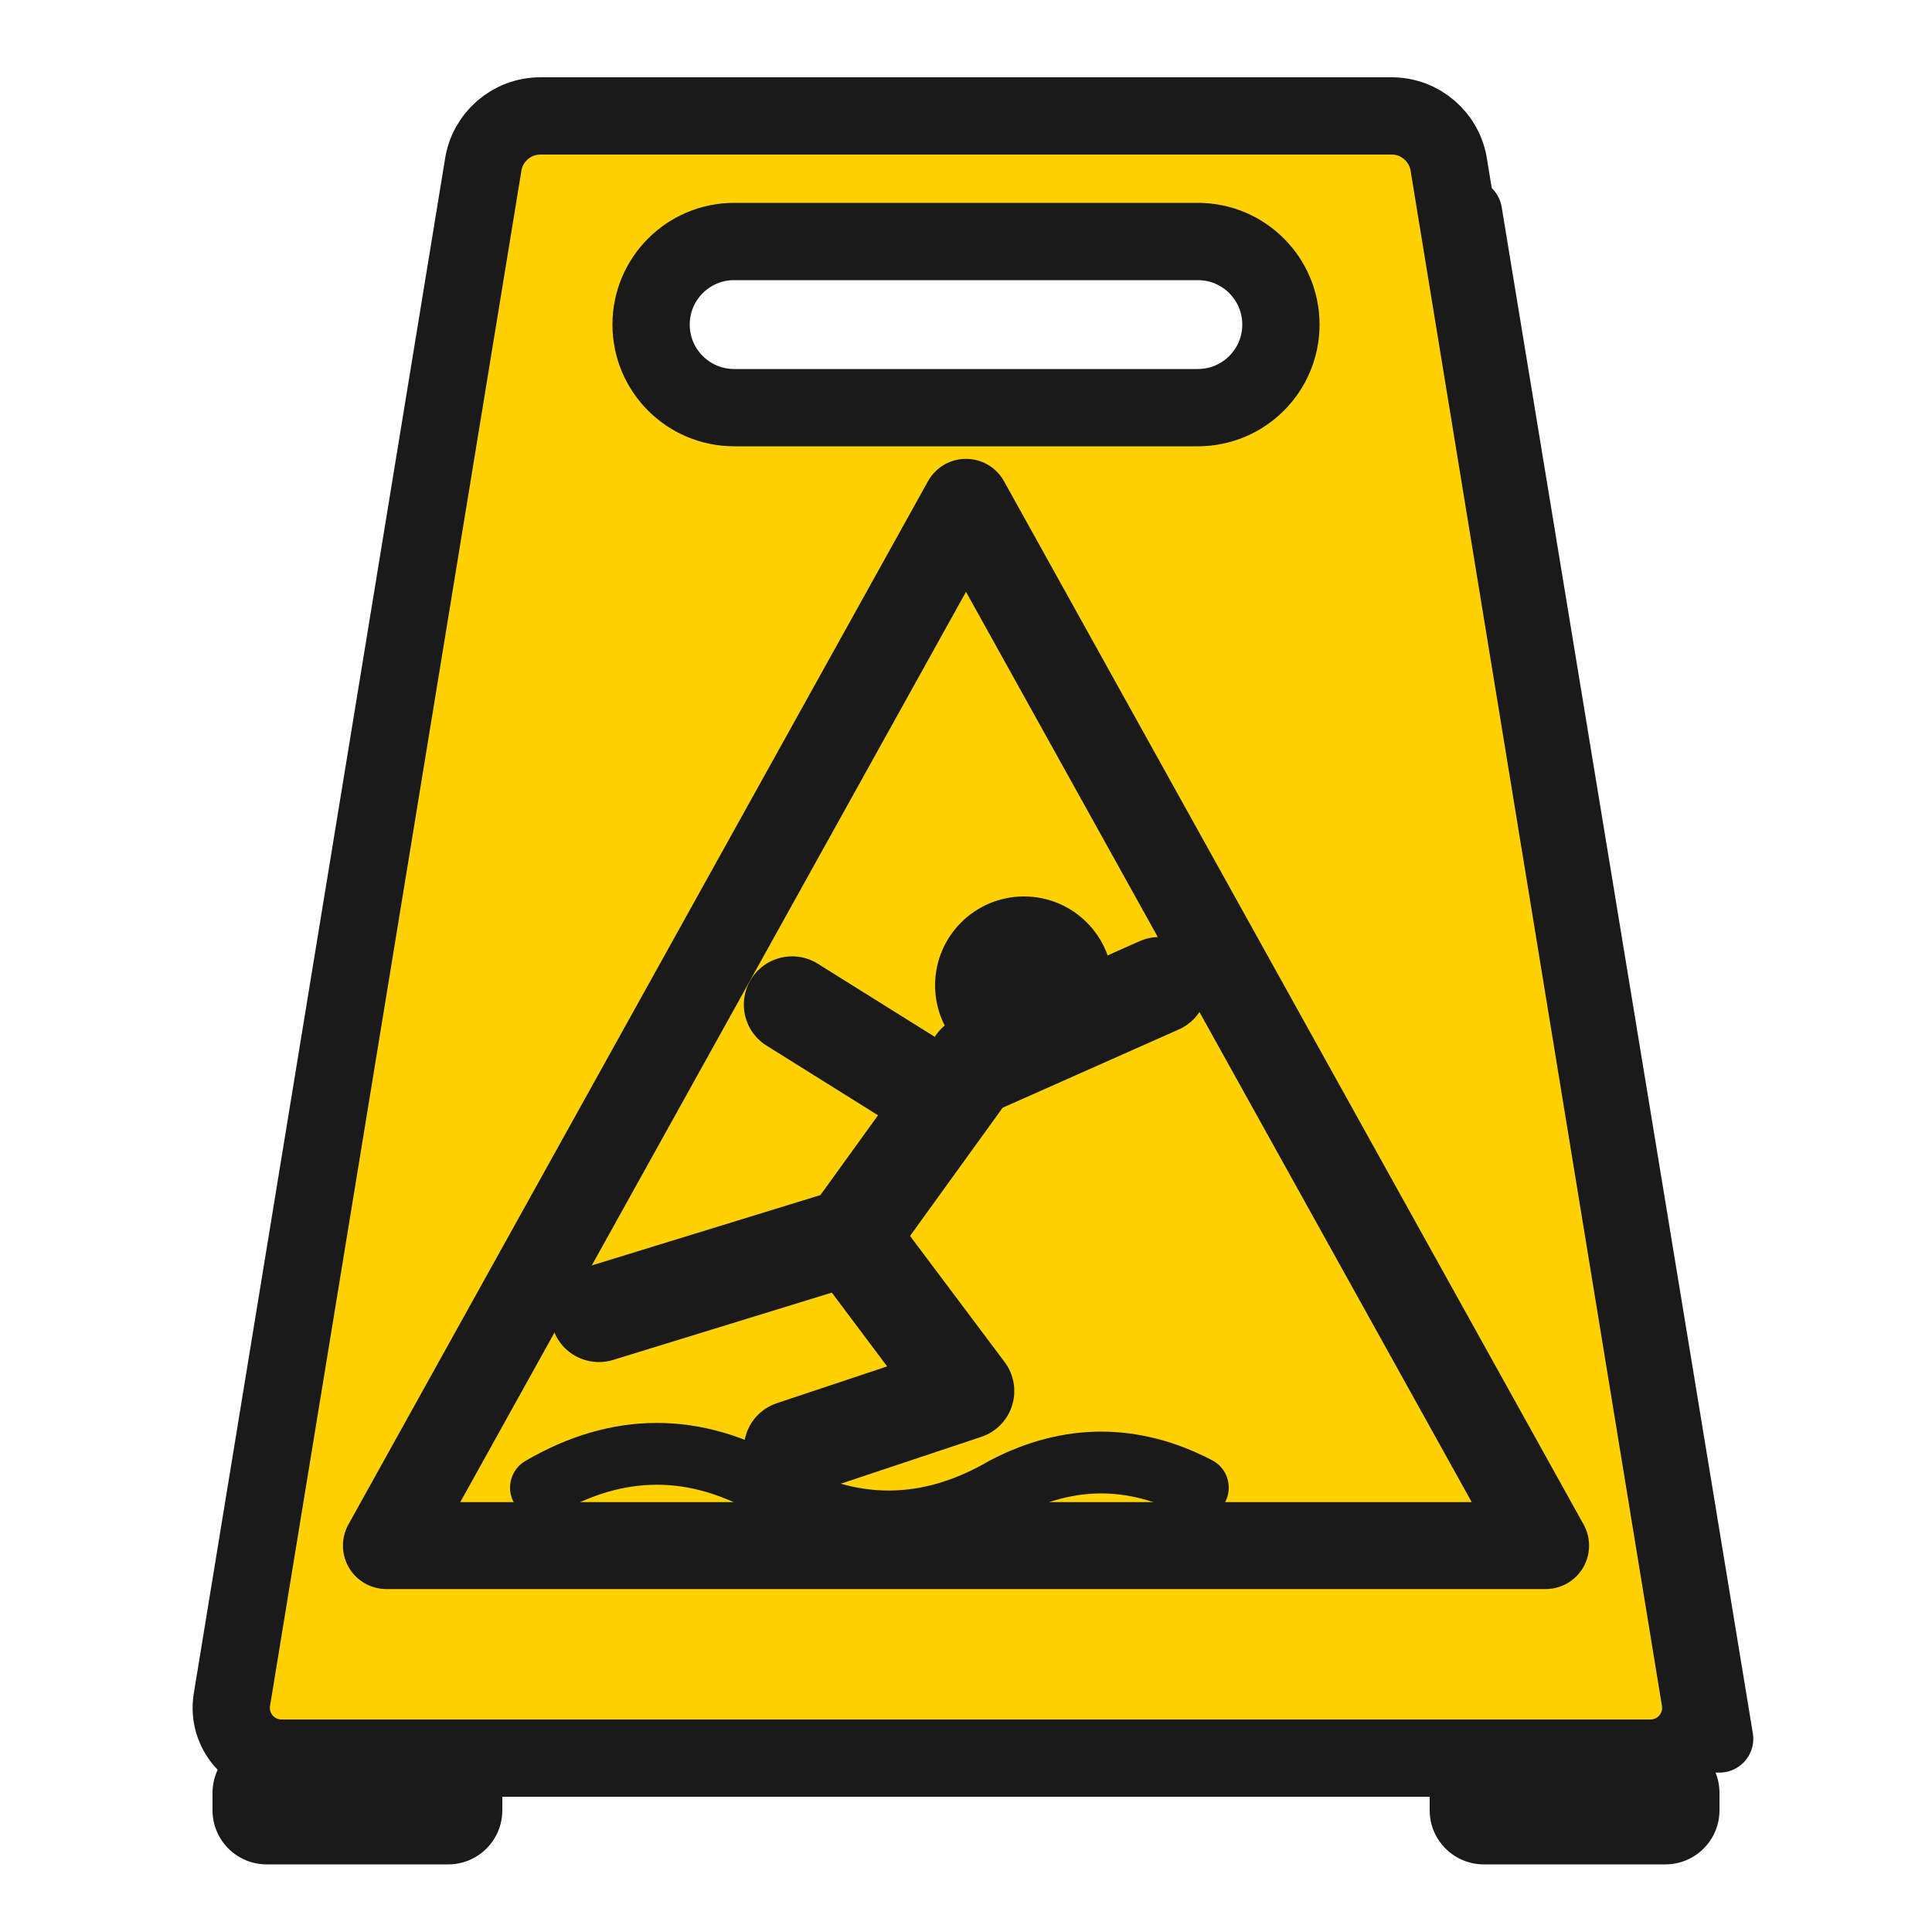
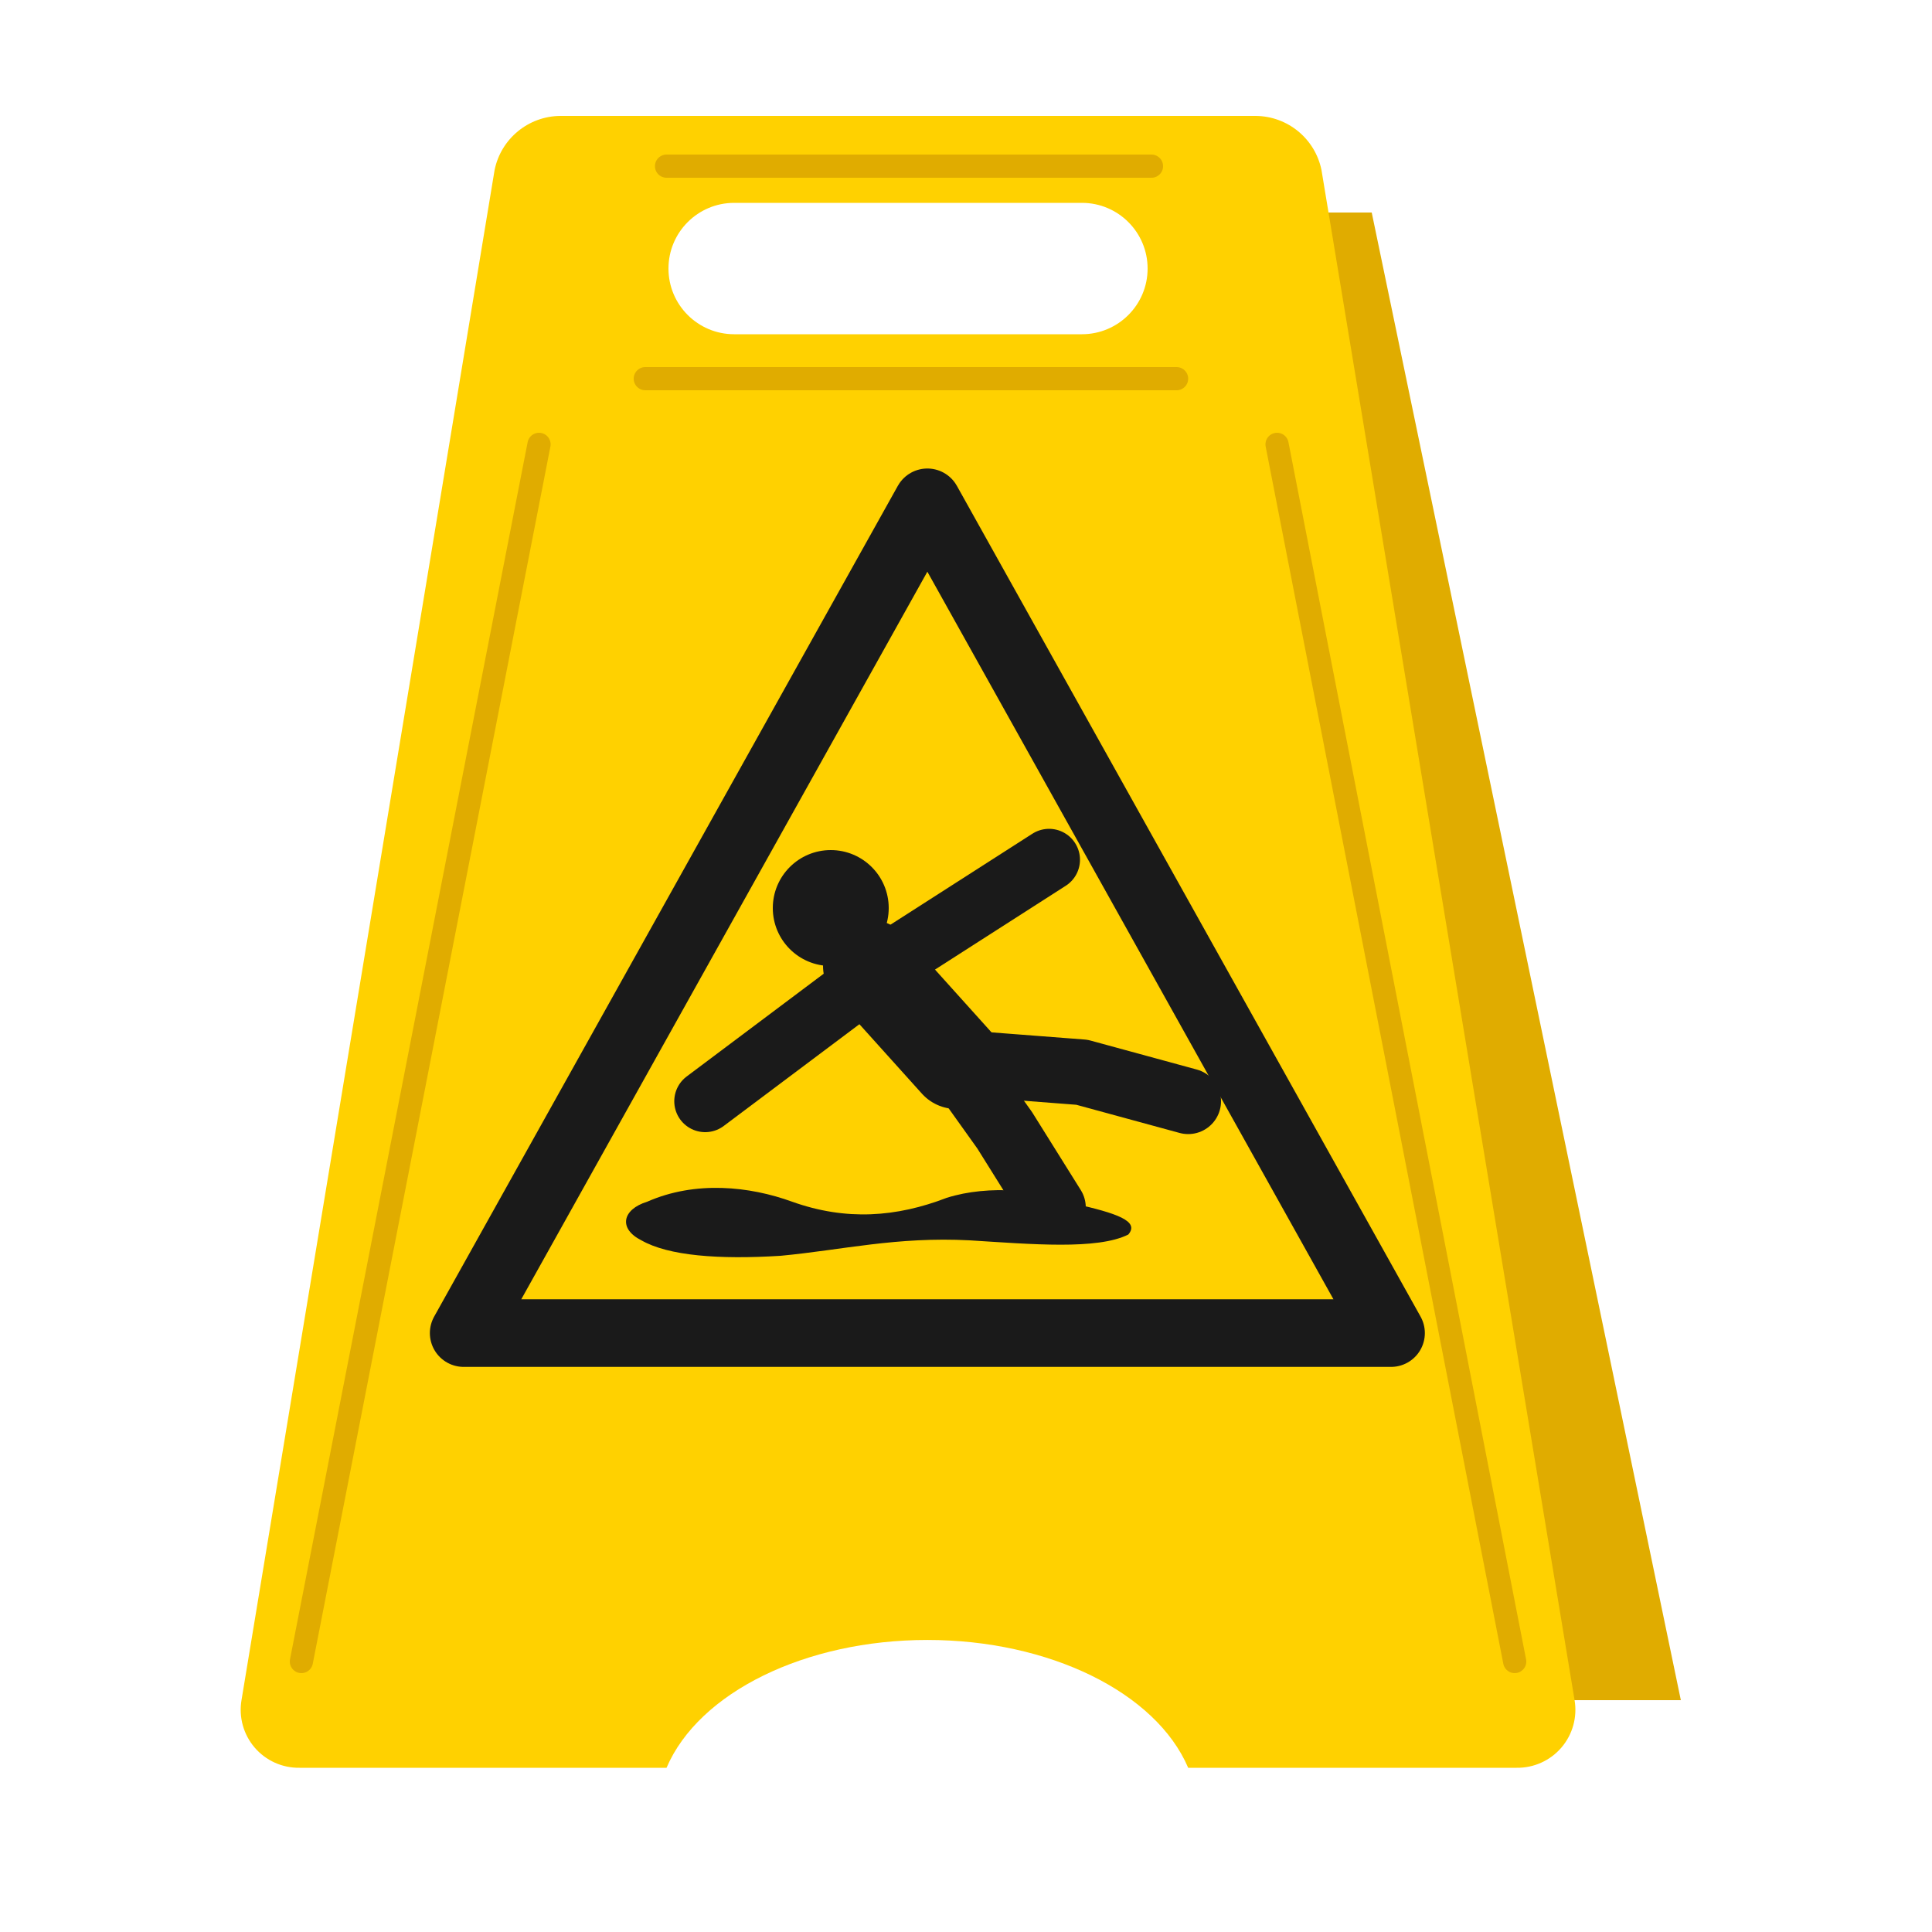
<svg xmlns="http://www.w3.org/2000/svg" viewBox="0 0 100 100">
-   <path d="M68,11 L76,11 L89,90 L79,90 Z" fill="#d9a800" stroke="#1a1a1a" stroke-width="3.5" stroke-linejoin="round" />
-   <path fill="#ffd100" stroke="#1a1a1a" stroke-width="4" stroke-linejoin="round" fill-rule="evenodd" d="M28,6 L72,6 A3,3 0 0 1 75,8.6 L88,88 A2.6,2.6 0 0 1 85.4,91 L14.6,91 A2.6,2.6 0 0 1 12,88 L25,8.6 A3,3 0 0 1 28,6 Z            M38,12.5 L62,12.5 A4.3,4.3 0 0 1 62,21.1 L38,21.1 A4.3,4.3 0 0 1 38,12.5 Z" />
-   <rect x="11" y="90" width="15" height="6.5" rx="2.8" fill="#1a1a1a" />
-   <rect x="74" y="90" width="15" height="6.5" rx="2.8" fill="#1a1a1a" />
-   <path d="M50,26 L80,80 L20,80 Z" fill="#ffd100" stroke="#1a1a1a" stroke-width="4.5" stroke-linejoin="round" />
-   <circle cx="53" cy="51" r="4.6" fill="#1a1a1a" />
-   <g fill="none" stroke="#1a1a1a" stroke-width="5" stroke-linecap="round" stroke-linejoin="round">
-     <path d="M50.5,55 L44,64" />
-     <path d="M44,64 L31,68" />
-     <path d="M44,64 L50,72 L41,75" />
-     <path d="M49,57 L41,52" />
-     <path d="M51,55 L60,51" />
+   <path d="M63,11 L71,11 L87,88 L79,88 Z" fill="#e0ac00" />
+   <path fill="#ffd100" fill-rule="evenodd" d="M29,6 L65,6 A3.5,3.5 0 0 1 68.4,8.8 L81.5,88 A3,3 0 0 1 78.5,91.5 L15.5,91.5 A3,3 0 0 1 12.5,88 L25.6,8.8 A3.5,3.5 0 0 1 29,6 Z            M38,10.5 L56,10.5 A3.4,3.4 0 0 1 56,17.3 L38,17.3 A3.4,3.4 0 0 1 38,10.5 Z            M34.5,91.5 A14,9 0 0 1 61.5,91.5 Z" />
+   <g fill="none" stroke="#e0ac00" stroke-width="1.2" stroke-linecap="round">
+     <path d="M34.5,8.6 L59.6,8.6" />
+     <path d="M33.4,19.6 L60.9,19.6" />
+     <path d="M27.9,23 L15.6,86" />
+     <path d="M66.1,23 L78.4,86" />
  </g>
-   <path d="M28,77 q6,-3.5 12,0 q6,3.5 12,0 q5,-2.6 10,0" fill="none" stroke="#1a1a1a" stroke-width="3.2" stroke-linecap="round" />
+   <path d="M48,26 L72,69 L24,69 Z" fill="none" stroke="#1a1a1a" stroke-width="3.5" stroke-linejoin="round" />
+   <circle cx="43" cy="47" r="3" fill="#1a1a1a" />
+   <g fill="none" stroke="#1a1a1a" stroke-linecap="round" stroke-linejoin="round">
+     <path d="M45,50 L49.5,55" stroke-width="4.8" />
+     <g stroke-width="3.2">
+       <path d="M44.5,51 L36.5,57" />
+       <path d="M46.5,49.5 L54.3,44.5" />
+     </g>
+     <g stroke-width="3.4">
+       <path d="M49.5,55 L56,55.5 L61.5,57" />
+       <path d="M49.5,55 L52,58.5 L54.5,62.5" />
+     </g>
+   </g>
+   <path fill="#1a1a1a" d="M33.5,62.2 C36,61.1 38.8,61.4 41,62.2 C43.8,63.2 46.4,63 49,62            C51.2,61.3 54,61.6 55.6,62.3 C57.8,62.8 59,63.2 58.4,63.9            C56.8,64.7 53.4,64.4 50.2,64.2 C46.4,64 43.6,64.7 40.4,65            C37.2,65.2 34.6,65 33.2,64.2 C32,63.6 32.2,62.6 33.5,62.2 Z" />
</svg>
